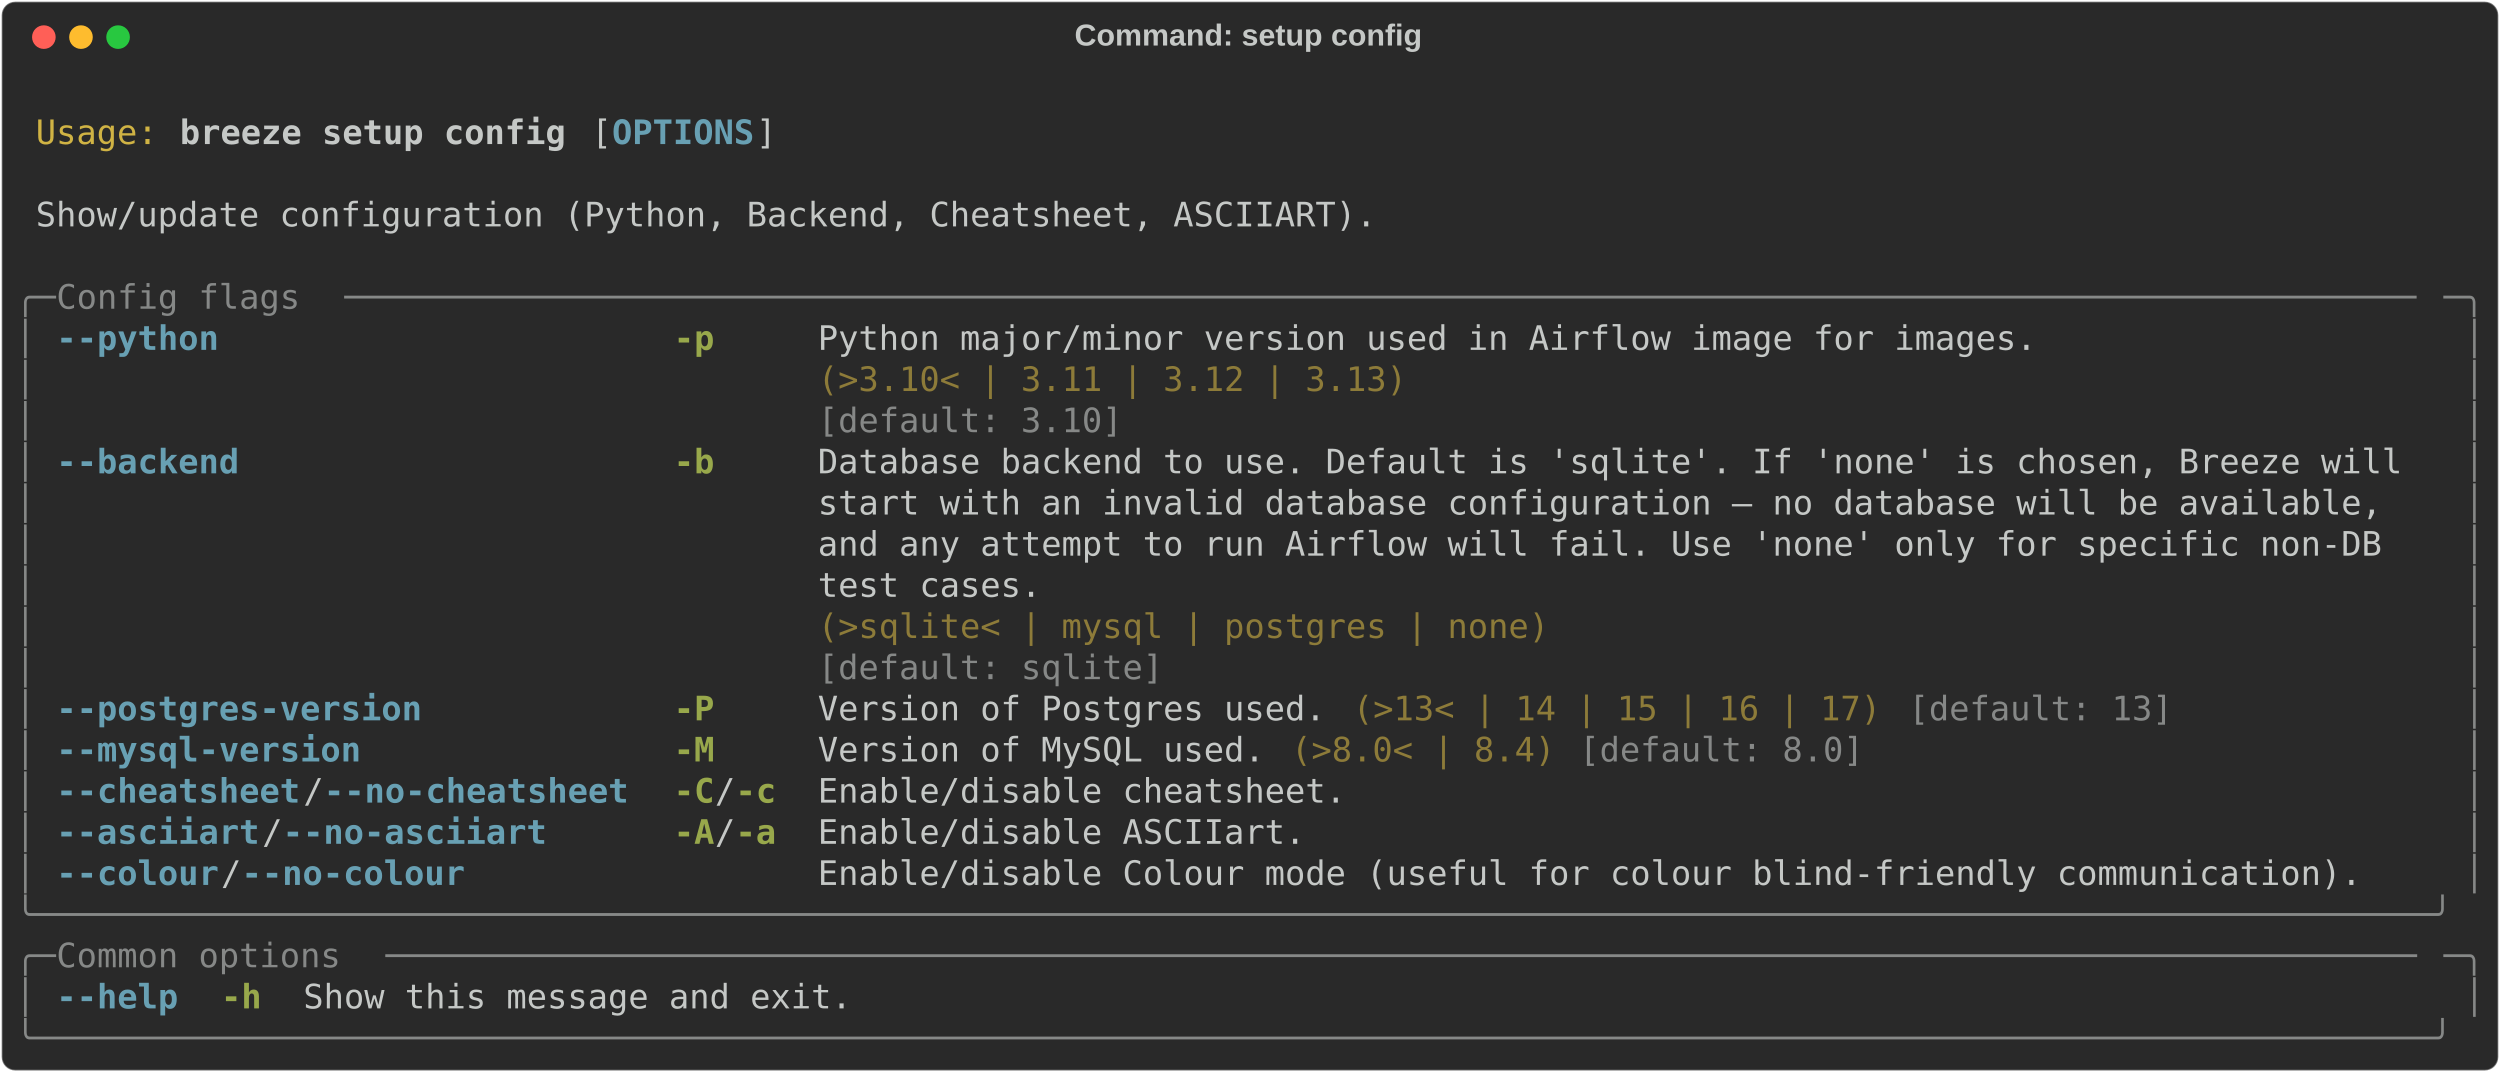
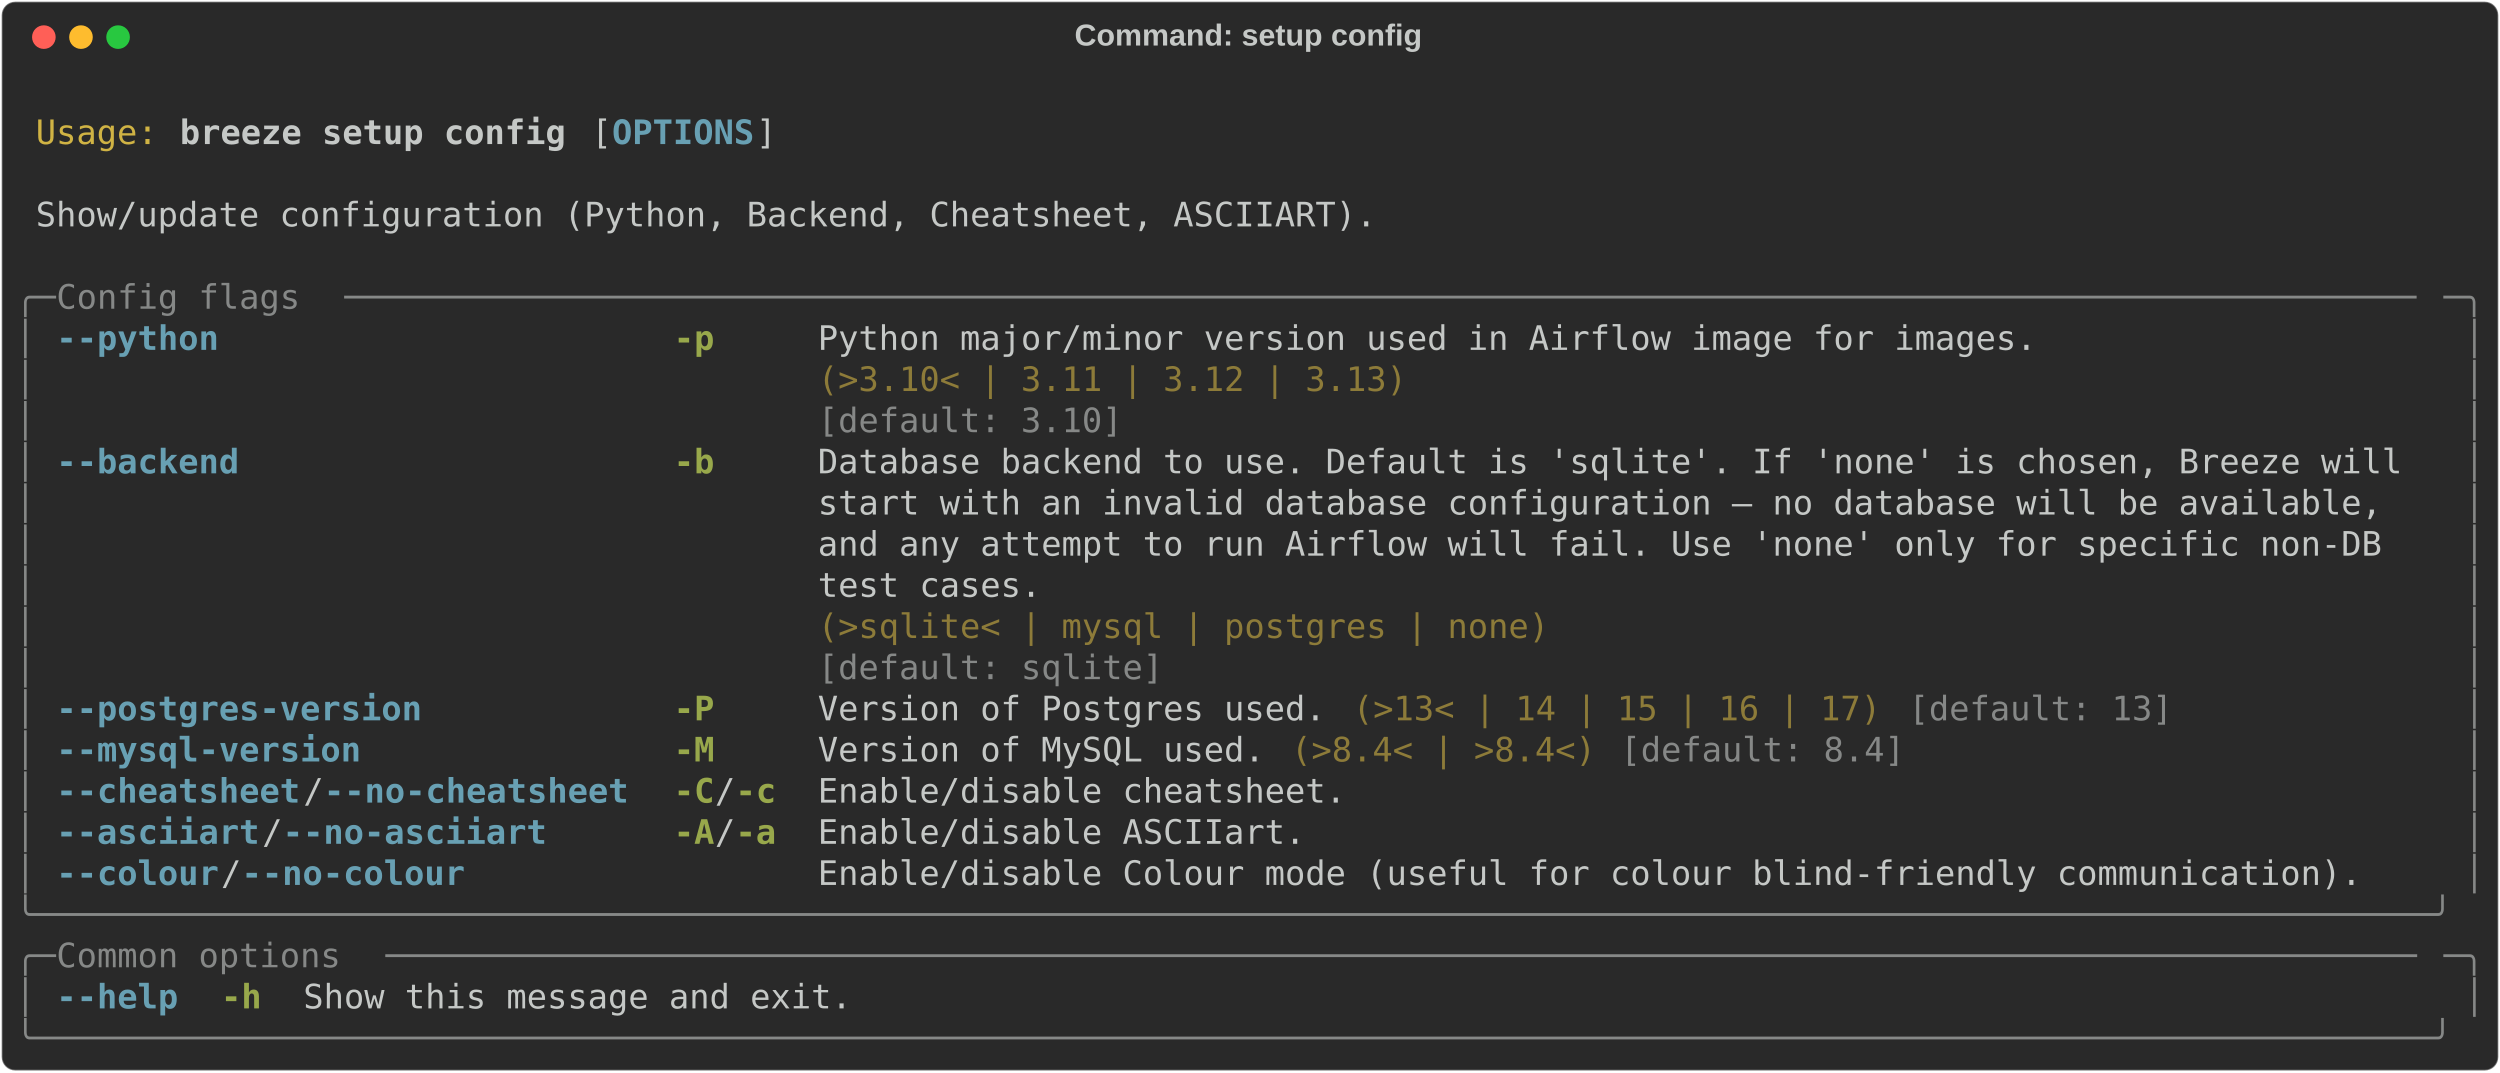
<svg xmlns="http://www.w3.org/2000/svg" class="rich-terminal" viewBox="0 0 1482 635.6">
  <style>

    @font-face {
        font-family: "Fira Code";
        src: local("FiraCode-Regular"),
                url("https://cdnjs.cloudflare.com/ajax/libs/firacode/6.2.0/woff2/FiraCode-Regular.woff2") format("woff2"),
                url("https://cdnjs.cloudflare.com/ajax/libs/firacode/6.2.0/woff/FiraCode-Regular.woff") format("woff");
        font-style: normal;
        font-weight: 400;
    }
    @font-face {
        font-family: "Fira Code";
        src: local("FiraCode-Bold"),
                url("https://cdnjs.cloudflare.com/ajax/libs/firacode/6.2.0/woff2/FiraCode-Bold.woff2") format("woff2"),
                url("https://cdnjs.cloudflare.com/ajax/libs/firacode/6.2.0/woff/FiraCode-Bold.woff") format("woff");
        font-style: bold;
        font-weight: 700;
    }

    .breeze-setup-config-matrix {
        font-family: Fira Code, monospace;
        font-size: 20px;
        line-height: 24.4px;
        font-variant-east-asian: full-width;
    }

    .breeze-setup-config-title {
        font-size: 18px;
        font-weight: bold;
        font-family: arial;
    }

    .breeze-setup-config-r1 { fill: #c5c8c6 }
.breeze-setup-config-r2 { fill: #d0b344 }
.breeze-setup-config-r3 { fill: #c5c8c6;font-weight: bold }
.breeze-setup-config-r4 { fill: #68a0b3;font-weight: bold }
.breeze-setup-config-r5 { fill: #868887 }
.breeze-setup-config-r6 { fill: #98a84b;font-weight: bold }
.breeze-setup-config-r7 { fill: #8d7b39 }
    </style>
  <defs>
    <clipPath id="breeze-setup-config-clip-terminal">
      <rect x="0" y="0" width="1463.0" height="584.6" />
    </clipPath>
    <clipPath id="breeze-setup-config-line-0">
      <rect x="0" y="1.5" width="1464" height="24.65" />
    </clipPath>
    <clipPath id="breeze-setup-config-line-1">
      <rect x="0" y="25.9" width="1464" height="24.65" />
    </clipPath>
    <clipPath id="breeze-setup-config-line-2">
      <rect x="0" y="50.3" width="1464" height="24.65" />
    </clipPath>
    <clipPath id="breeze-setup-config-line-3">
      <rect x="0" y="74.7" width="1464" height="24.65" />
    </clipPath>
    <clipPath id="breeze-setup-config-line-4">
      <rect x="0" y="99.1" width="1464" height="24.65" />
    </clipPath>
    <clipPath id="breeze-setup-config-line-5">
      <rect x="0" y="123.5" width="1464" height="24.65" />
    </clipPath>
    <clipPath id="breeze-setup-config-line-6">
      <rect x="0" y="147.9" width="1464" height="24.65" />
    </clipPath>
    <clipPath id="breeze-setup-config-line-7">
      <rect x="0" y="172.3" width="1464" height="24.65" />
    </clipPath>
    <clipPath id="breeze-setup-config-line-8">
      <rect x="0" y="196.7" width="1464" height="24.65" />
    </clipPath>
    <clipPath id="breeze-setup-config-line-9">
      <rect x="0" y="221.1" width="1464" height="24.65" />
    </clipPath>
    <clipPath id="breeze-setup-config-line-10">
      <rect x="0" y="245.5" width="1464" height="24.65" />
    </clipPath>
    <clipPath id="breeze-setup-config-line-11">
      <rect x="0" y="269.9" width="1464" height="24.65" />
    </clipPath>
    <clipPath id="breeze-setup-config-line-12">
      <rect x="0" y="294.3" width="1464" height="24.65" />
    </clipPath>
    <clipPath id="breeze-setup-config-line-13">
      <rect x="0" y="318.7" width="1464" height="24.65" />
    </clipPath>
    <clipPath id="breeze-setup-config-line-14">
      <rect x="0" y="343.1" width="1464" height="24.65" />
    </clipPath>
    <clipPath id="breeze-setup-config-line-15">
      <rect x="0" y="367.5" width="1464" height="24.65" />
    </clipPath>
    <clipPath id="breeze-setup-config-line-16">
      <rect x="0" y="391.9" width="1464" height="24.65" />
    </clipPath>
    <clipPath id="breeze-setup-config-line-17">
      <rect x="0" y="416.3" width="1464" height="24.65" />
    </clipPath>
    <clipPath id="breeze-setup-config-line-18">
      <rect x="0" y="440.7" width="1464" height="24.65" />
    </clipPath>
    <clipPath id="breeze-setup-config-line-19">
      <rect x="0" y="465.1" width="1464" height="24.65" />
    </clipPath>
    <clipPath id="breeze-setup-config-line-20">
      <rect x="0" y="489.5" width="1464" height="24.65" />
    </clipPath>
    <clipPath id="breeze-setup-config-line-21">
      <rect x="0" y="513.9" width="1464" height="24.65" />
    </clipPath>
    <clipPath id="breeze-setup-config-line-22">
      <rect x="0" y="538.3" width="1464" height="24.65" />
    </clipPath>
  </defs>
  <rect fill="#292929" stroke="rgba(255,255,255,0.35)" stroke-width="1" x="1" y="1" width="1480" height="633.6" rx="8" />
  <text class="breeze-setup-config-title" fill="#c5c8c6" text-anchor="middle" x="740" y="27">Command: setup config</text>
  <g transform="translate(26,22)">
    <circle cx="0" cy="0" r="7" fill="#ff5f57" />
    <circle cx="22" cy="0" r="7" fill="#febc2e" />
    <circle cx="44" cy="0" r="7" fill="#28c840" />
  </g>
  <g transform="translate(9, 41)" clip-path="url(#breeze-setup-config-clip-terminal)">
    <g class="breeze-setup-config-matrix">
      <text class="breeze-setup-config-r1" x="1464" y="20" textLength="12.2" clip-path="url(#breeze-setup-config-line-0)">
</text>
      <text class="breeze-setup-config-r2" x="12.2" y="44.4" textLength="73.2" clip-path="url(#breeze-setup-config-line-1)">Usage:</text>
      <text class="breeze-setup-config-r3" x="97.6" y="44.4" textLength="231.8" clip-path="url(#breeze-setup-config-line-1)">breeze setup config</text>
      <text class="breeze-setup-config-r1" x="341.6" y="44.4" textLength="12.2" clip-path="url(#breeze-setup-config-line-1)">[</text>
      <text class="breeze-setup-config-r4" x="353.8" y="44.4" textLength="85.4" clip-path="url(#breeze-setup-config-line-1)">OPTIONS</text>
      <text class="breeze-setup-config-r1" x="439.2" y="44.4" textLength="12.2" clip-path="url(#breeze-setup-config-line-1)">]</text>
      <text class="breeze-setup-config-r1" x="1464" y="44.4" textLength="12.2" clip-path="url(#breeze-setup-config-line-1)">
</text>
      <text class="breeze-setup-config-r1" x="1464" y="68.8" textLength="12.2" clip-path="url(#breeze-setup-config-line-2)">
</text>
      <text class="breeze-setup-config-r1" x="12.2" y="93.2" textLength="805.2" clip-path="url(#breeze-setup-config-line-3)">Show/update configuration (Python, Backend, Cheatsheet, ASCIIART).</text>
      <text class="breeze-setup-config-r1" x="1464" y="93.2" textLength="12.2" clip-path="url(#breeze-setup-config-line-3)">
</text>
      <text class="breeze-setup-config-r1" x="1464" y="117.6" textLength="12.2" clip-path="url(#breeze-setup-config-line-4)">
</text>
      <text class="breeze-setup-config-r5" x="0" y="142" textLength="24.4" clip-path="url(#breeze-setup-config-line-5)">╭─</text>
      <text class="breeze-setup-config-r5" x="24.4" y="142" textLength="170.8" clip-path="url(#breeze-setup-config-line-5)"> Config flags </text>
      <text class="breeze-setup-config-r5" x="195.2" y="142" textLength="1244.4" clip-path="url(#breeze-setup-config-line-5)">──────────────────────────────────────────────────────────────────────────────────────────────────────</text>
      <text class="breeze-setup-config-r5" x="1439.6" y="142" textLength="24.4" clip-path="url(#breeze-setup-config-line-5)">─╮</text>
      <text class="breeze-setup-config-r1" x="1464" y="142" textLength="12.2" clip-path="url(#breeze-setup-config-line-5)">
</text>
      <text class="breeze-setup-config-r5" x="0" y="166.4" textLength="12.2" clip-path="url(#breeze-setup-config-line-6)">│</text>
      <text class="breeze-setup-config-r4" x="24.4" y="166.4" textLength="97.6" clip-path="url(#breeze-setup-config-line-6)">--python</text>
      <text class="breeze-setup-config-r6" x="390.4" y="166.4" textLength="24.4" clip-path="url(#breeze-setup-config-line-6)">-p</text>
      <text class="breeze-setup-config-r1" x="475.8" y="166.4" textLength="732" clip-path="url(#breeze-setup-config-line-6)">Python major/minor version used in Airflow image for images.</text>
      <text class="breeze-setup-config-r5" x="1451.8" y="166.4" textLength="12.2" clip-path="url(#breeze-setup-config-line-6)">│</text>
      <text class="breeze-setup-config-r1" x="1464" y="166.4" textLength="12.2" clip-path="url(#breeze-setup-config-line-6)">
</text>
      <text class="breeze-setup-config-r5" x="0" y="190.8" textLength="12.2" clip-path="url(#breeze-setup-config-line-7)">│</text>
      <text class="breeze-setup-config-r7" x="475.8" y="190.8" textLength="732" clip-path="url(#breeze-setup-config-line-7)">(&gt;3.10&lt; | 3.11 | 3.12 | 3.13)                               </text>
      <text class="breeze-setup-config-r5" x="1451.8" y="190.8" textLength="12.2" clip-path="url(#breeze-setup-config-line-7)">│</text>
      <text class="breeze-setup-config-r1" x="1464" y="190.8" textLength="12.2" clip-path="url(#breeze-setup-config-line-7)">
</text>
      <text class="breeze-setup-config-r5" x="0" y="215.2" textLength="12.2" clip-path="url(#breeze-setup-config-line-8)">│</text>
      <text class="breeze-setup-config-r5" x="475.8" y="215.2" textLength="732" clip-path="url(#breeze-setup-config-line-8)">[default: 3.10]                                             </text>
      <text class="breeze-setup-config-r5" x="1451.8" y="215.2" textLength="12.2" clip-path="url(#breeze-setup-config-line-8)">│</text>
      <text class="breeze-setup-config-r1" x="1464" y="215.2" textLength="12.2" clip-path="url(#breeze-setup-config-line-8)">
</text>
      <text class="breeze-setup-config-r5" x="0" y="239.6" textLength="12.2" clip-path="url(#breeze-setup-config-line-9)">│</text>
      <text class="breeze-setup-config-r4" x="24.4" y="239.6" textLength="109.8" clip-path="url(#breeze-setup-config-line-9)">--backend</text>
      <text class="breeze-setup-config-r6" x="390.4" y="239.6" textLength="24.4" clip-path="url(#breeze-setup-config-line-9)">-b</text>
      <text class="breeze-setup-config-r1" x="475.8" y="239.6" textLength="963.8" clip-path="url(#breeze-setup-config-line-9)">Database backend to use. Default is 'sqlite'. If 'none' is chosen, Breeze will </text>
      <text class="breeze-setup-config-r5" x="1451.8" y="239.6" textLength="12.2" clip-path="url(#breeze-setup-config-line-9)">│</text>
      <text class="breeze-setup-config-r1" x="1464" y="239.6" textLength="12.2" clip-path="url(#breeze-setup-config-line-9)">
</text>
      <text class="breeze-setup-config-r5" x="0" y="264" textLength="12.2" clip-path="url(#breeze-setup-config-line-10)">│</text>
      <text class="breeze-setup-config-r1" x="475.8" y="264" textLength="963.8" clip-path="url(#breeze-setup-config-line-10)">start with an invalid database configuration — no database will be available,  </text>
      <text class="breeze-setup-config-r5" x="1451.8" y="264" textLength="12.2" clip-path="url(#breeze-setup-config-line-10)">│</text>
      <text class="breeze-setup-config-r1" x="1464" y="264" textLength="12.2" clip-path="url(#breeze-setup-config-line-10)">
</text>
      <text class="breeze-setup-config-r5" x="0" y="288.4" textLength="12.2" clip-path="url(#breeze-setup-config-line-11)">│</text>
      <text class="breeze-setup-config-r1" x="475.8" y="288.4" textLength="963.8" clip-path="url(#breeze-setup-config-line-11)">and any attempt to run Airflow will fail. Use 'none' only for specific non-DB  </text>
      <text class="breeze-setup-config-r5" x="1451.8" y="288.4" textLength="12.2" clip-path="url(#breeze-setup-config-line-11)">│</text>
      <text class="breeze-setup-config-r1" x="1464" y="288.4" textLength="12.2" clip-path="url(#breeze-setup-config-line-11)">
</text>
      <text class="breeze-setup-config-r5" x="0" y="312.8" textLength="12.2" clip-path="url(#breeze-setup-config-line-12)">│</text>
      <text class="breeze-setup-config-r1" x="475.8" y="312.8" textLength="963.8" clip-path="url(#breeze-setup-config-line-12)">test cases.                                                                    </text>
      <text class="breeze-setup-config-r5" x="1451.8" y="312.8" textLength="12.2" clip-path="url(#breeze-setup-config-line-12)">│</text>
      <text class="breeze-setup-config-r1" x="1464" y="312.8" textLength="12.2" clip-path="url(#breeze-setup-config-line-12)">
</text>
      <text class="breeze-setup-config-r5" x="0" y="337.2" textLength="12.2" clip-path="url(#breeze-setup-config-line-13)">│</text>
      <text class="breeze-setup-config-r7" x="475.8" y="337.2" textLength="963.8" clip-path="url(#breeze-setup-config-line-13)">(&gt;sqlite&lt; | mysql | postgres | none)                                           </text>
      <text class="breeze-setup-config-r5" x="1451.8" y="337.2" textLength="12.2" clip-path="url(#breeze-setup-config-line-13)">│</text>
      <text class="breeze-setup-config-r1" x="1464" y="337.2" textLength="12.2" clip-path="url(#breeze-setup-config-line-13)">
</text>
      <text class="breeze-setup-config-r5" x="0" y="361.6" textLength="12.2" clip-path="url(#breeze-setup-config-line-14)">│</text>
      <text class="breeze-setup-config-r5" x="475.8" y="361.6" textLength="963.8" clip-path="url(#breeze-setup-config-line-14)">[default: sqlite]                                                              </text>
      <text class="breeze-setup-config-r5" x="1451.8" y="361.6" textLength="12.2" clip-path="url(#breeze-setup-config-line-14)">│</text>
      <text class="breeze-setup-config-r1" x="1464" y="361.6" textLength="12.2" clip-path="url(#breeze-setup-config-line-14)">
</text>
      <text class="breeze-setup-config-r5" x="0" y="386" textLength="12.2" clip-path="url(#breeze-setup-config-line-15)">│</text>
      <text class="breeze-setup-config-r4" x="24.4" y="386" textLength="219.6" clip-path="url(#breeze-setup-config-line-15)">--postgres-version</text>
      <text class="breeze-setup-config-r6" x="390.4" y="386" textLength="24.4" clip-path="url(#breeze-setup-config-line-15)">-P</text>
      <text class="breeze-setup-config-r1" x="475.8" y="386" textLength="305" clip-path="url(#breeze-setup-config-line-15)">Version of Postgres used.</text>
      <text class="breeze-setup-config-r7" x="793" y="386" textLength="317.2" clip-path="url(#breeze-setup-config-line-15)">(&gt;13&lt; | 14 | 15 | 16 | 17)</text>
      <text class="breeze-setup-config-r5" x="1122.4" y="386" textLength="158.6" clip-path="url(#breeze-setup-config-line-15)">[default: 13]</text>
      <text class="breeze-setup-config-r5" x="1451.8" y="386" textLength="12.2" clip-path="url(#breeze-setup-config-line-15)">│</text>
      <text class="breeze-setup-config-r1" x="1464" y="386" textLength="12.2" clip-path="url(#breeze-setup-config-line-15)">
</text>
      <text class="breeze-setup-config-r5" x="0" y="410.4" textLength="12.2" clip-path="url(#breeze-setup-config-line-16)">│</text>
      <text class="breeze-setup-config-r4" x="24.4" y="410.4" textLength="183" clip-path="url(#breeze-setup-config-line-16)">--mysql-version</text>
      <text class="breeze-setup-config-r6" x="390.4" y="410.4" textLength="24.4" clip-path="url(#breeze-setup-config-line-16)">-M</text>
      <text class="breeze-setup-config-r1" x="475.8" y="410.4" textLength="268.4" clip-path="url(#breeze-setup-config-line-16)">Version of MySQL used.</text>
-       <text class="breeze-setup-config-r7" x="756.4" y="410.4" textLength="158.6" clip-path="url(#breeze-setup-config-line-16)">(&gt;8.0&lt; | 8.4)</text>
-       <text class="breeze-setup-config-r5" x="927.2" y="410.4" textLength="170.8" clip-path="url(#breeze-setup-config-line-16)">[default: 8.0]</text>
+       <text class="breeze-setup-config-r7" x="756.4" y="410.4" textLength="183" clip-path="url(#breeze-setup-config-line-16)">(&gt;8.4&lt; | &gt;8.4&lt;)</text>
+       <text class="breeze-setup-config-r5" x="951.6" y="410.4" textLength="170.8" clip-path="url(#breeze-setup-config-line-16)">[default: 8.4]</text>
      <text class="breeze-setup-config-r5" x="1451.8" y="410.4" textLength="12.2" clip-path="url(#breeze-setup-config-line-16)">│</text>
      <text class="breeze-setup-config-r1" x="1464" y="410.4" textLength="12.2" clip-path="url(#breeze-setup-config-line-16)">
</text>
      <text class="breeze-setup-config-r5" x="0" y="434.8" textLength="12.2" clip-path="url(#breeze-setup-config-line-17)">│</text>
      <text class="breeze-setup-config-r4" x="24.4" y="434.8" textLength="146.4" clip-path="url(#breeze-setup-config-line-17)">--cheatsheet</text>
      <text class="breeze-setup-config-r1" x="170.8" y="434.8" textLength="12.2" clip-path="url(#breeze-setup-config-line-17)">/</text>
      <text class="breeze-setup-config-r4" x="183" y="434.8" textLength="183" clip-path="url(#breeze-setup-config-line-17)">--no-cheatsheet</text>
      <text class="breeze-setup-config-r6" x="390.4" y="434.8" textLength="24.4" clip-path="url(#breeze-setup-config-line-17)">-C</text>
      <text class="breeze-setup-config-r1" x="414.8" y="434.8" textLength="12.2" clip-path="url(#breeze-setup-config-line-17)">/</text>
      <text class="breeze-setup-config-r6" x="427" y="434.8" textLength="24.4" clip-path="url(#breeze-setup-config-line-17)">-c</text>
      <text class="breeze-setup-config-r1" x="475.8" y="434.8" textLength="317.2" clip-path="url(#breeze-setup-config-line-17)">Enable/disable cheatsheet.</text>
      <text class="breeze-setup-config-r5" x="1451.8" y="434.8" textLength="12.2" clip-path="url(#breeze-setup-config-line-17)">│</text>
      <text class="breeze-setup-config-r1" x="1464" y="434.8" textLength="12.2" clip-path="url(#breeze-setup-config-line-17)">
</text>
      <text class="breeze-setup-config-r5" x="0" y="459.2" textLength="12.2" clip-path="url(#breeze-setup-config-line-18)">│</text>
      <text class="breeze-setup-config-r4" x="24.4" y="459.2" textLength="122" clip-path="url(#breeze-setup-config-line-18)">--asciiart</text>
      <text class="breeze-setup-config-r1" x="146.4" y="459.2" textLength="12.2" clip-path="url(#breeze-setup-config-line-18)">/</text>
      <text class="breeze-setup-config-r4" x="158.6" y="459.2" textLength="158.6" clip-path="url(#breeze-setup-config-line-18)">--no-asciiart</text>
      <text class="breeze-setup-config-r6" x="390.4" y="459.2" textLength="24.4" clip-path="url(#breeze-setup-config-line-18)">-A</text>
      <text class="breeze-setup-config-r1" x="414.8" y="459.2" textLength="12.2" clip-path="url(#breeze-setup-config-line-18)">/</text>
      <text class="breeze-setup-config-r6" x="427" y="459.2" textLength="24.4" clip-path="url(#breeze-setup-config-line-18)">-a</text>
      <text class="breeze-setup-config-r1" x="475.8" y="459.2" textLength="292.8" clip-path="url(#breeze-setup-config-line-18)">Enable/disable ASCIIart.</text>
      <text class="breeze-setup-config-r5" x="1451.8" y="459.2" textLength="12.2" clip-path="url(#breeze-setup-config-line-18)">│</text>
      <text class="breeze-setup-config-r1" x="1464" y="459.2" textLength="12.2" clip-path="url(#breeze-setup-config-line-18)">
</text>
      <text class="breeze-setup-config-r5" x="0" y="483.6" textLength="12.2" clip-path="url(#breeze-setup-config-line-19)">│</text>
      <text class="breeze-setup-config-r4" x="24.4" y="483.6" textLength="97.6" clip-path="url(#breeze-setup-config-line-19)">--colour</text>
      <text class="breeze-setup-config-r1" x="122" y="483.6" textLength="12.2" clip-path="url(#breeze-setup-config-line-19)">/</text>
      <text class="breeze-setup-config-r4" x="134.2" y="483.6" textLength="134.2" clip-path="url(#breeze-setup-config-line-19)">--no-colour</text>
      <text class="breeze-setup-config-r1" x="475.8" y="483.6" textLength="927.2" clip-path="url(#breeze-setup-config-line-19)">Enable/disable Colour mode (useful for colour blind-friendly communication).</text>
      <text class="breeze-setup-config-r5" x="1451.8" y="483.6" textLength="12.2" clip-path="url(#breeze-setup-config-line-19)">│</text>
      <text class="breeze-setup-config-r1" x="1464" y="483.6" textLength="12.2" clip-path="url(#breeze-setup-config-line-19)">
</text>
      <text class="breeze-setup-config-r5" x="0" y="508" textLength="1464" clip-path="url(#breeze-setup-config-line-20)">╰──────────────────────────────────────────────────────────────────────────────────────────────────────────────────────╯</text>
      <text class="breeze-setup-config-r1" x="1464" y="508" textLength="12.2" clip-path="url(#breeze-setup-config-line-20)">
</text>
      <text class="breeze-setup-config-r5" x="0" y="532.4" textLength="24.4" clip-path="url(#breeze-setup-config-line-21)">╭─</text>
      <text class="breeze-setup-config-r5" x="24.4" y="532.4" textLength="195.2" clip-path="url(#breeze-setup-config-line-21)"> Common options </text>
      <text class="breeze-setup-config-r5" x="219.6" y="532.4" textLength="1220" clip-path="url(#breeze-setup-config-line-21)">────────────────────────────────────────────────────────────────────────────────────────────────────</text>
      <text class="breeze-setup-config-r5" x="1439.6" y="532.4" textLength="24.4" clip-path="url(#breeze-setup-config-line-21)">─╮</text>
      <text class="breeze-setup-config-r1" x="1464" y="532.4" textLength="12.2" clip-path="url(#breeze-setup-config-line-21)">
</text>
      <text class="breeze-setup-config-r5" x="0" y="556.8" textLength="12.2" clip-path="url(#breeze-setup-config-line-22)">│</text>
      <text class="breeze-setup-config-r4" x="24.4" y="556.8" textLength="73.2" clip-path="url(#breeze-setup-config-line-22)">--help</text>
      <text class="breeze-setup-config-r6" x="122" y="556.8" textLength="24.4" clip-path="url(#breeze-setup-config-line-22)">-h</text>
      <text class="breeze-setup-config-r1" x="170.8" y="556.8" textLength="329.4" clip-path="url(#breeze-setup-config-line-22)">Show this message and exit.</text>
      <text class="breeze-setup-config-r5" x="1451.8" y="556.8" textLength="12.2" clip-path="url(#breeze-setup-config-line-22)">│</text>
      <text class="breeze-setup-config-r1" x="1464" y="556.8" textLength="12.2" clip-path="url(#breeze-setup-config-line-22)">
</text>
      <text class="breeze-setup-config-r5" x="0" y="581.2" textLength="1464" clip-path="url(#breeze-setup-config-line-23)">╰──────────────────────────────────────────────────────────────────────────────────────────────────────────────────────╯</text>
      <text class="breeze-setup-config-r1" x="1464" y="581.2" textLength="12.2" clip-path="url(#breeze-setup-config-line-23)">
</text>
    </g>
  </g>
</svg>
